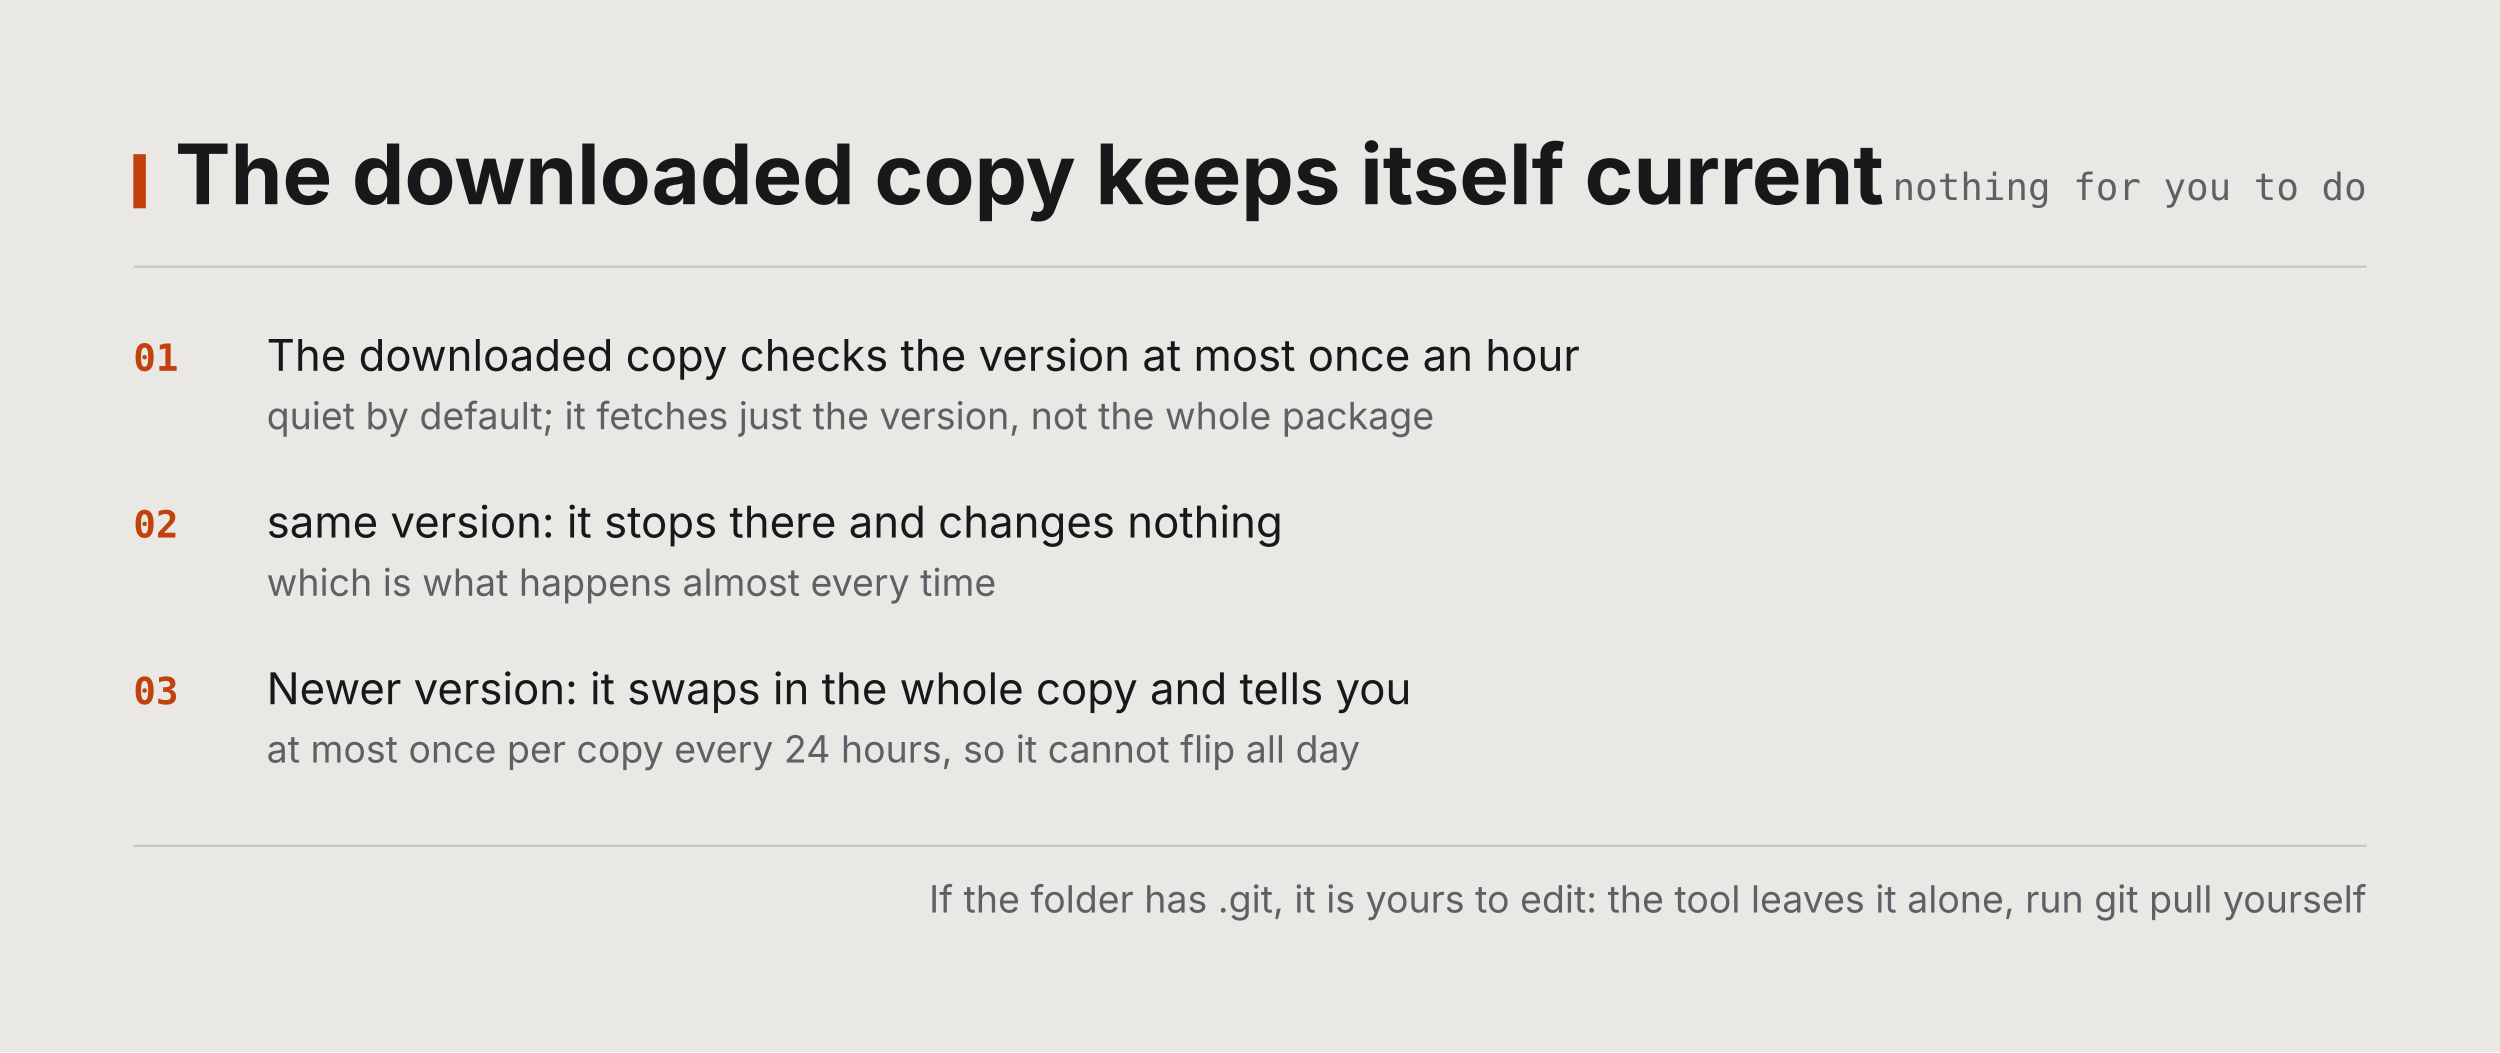
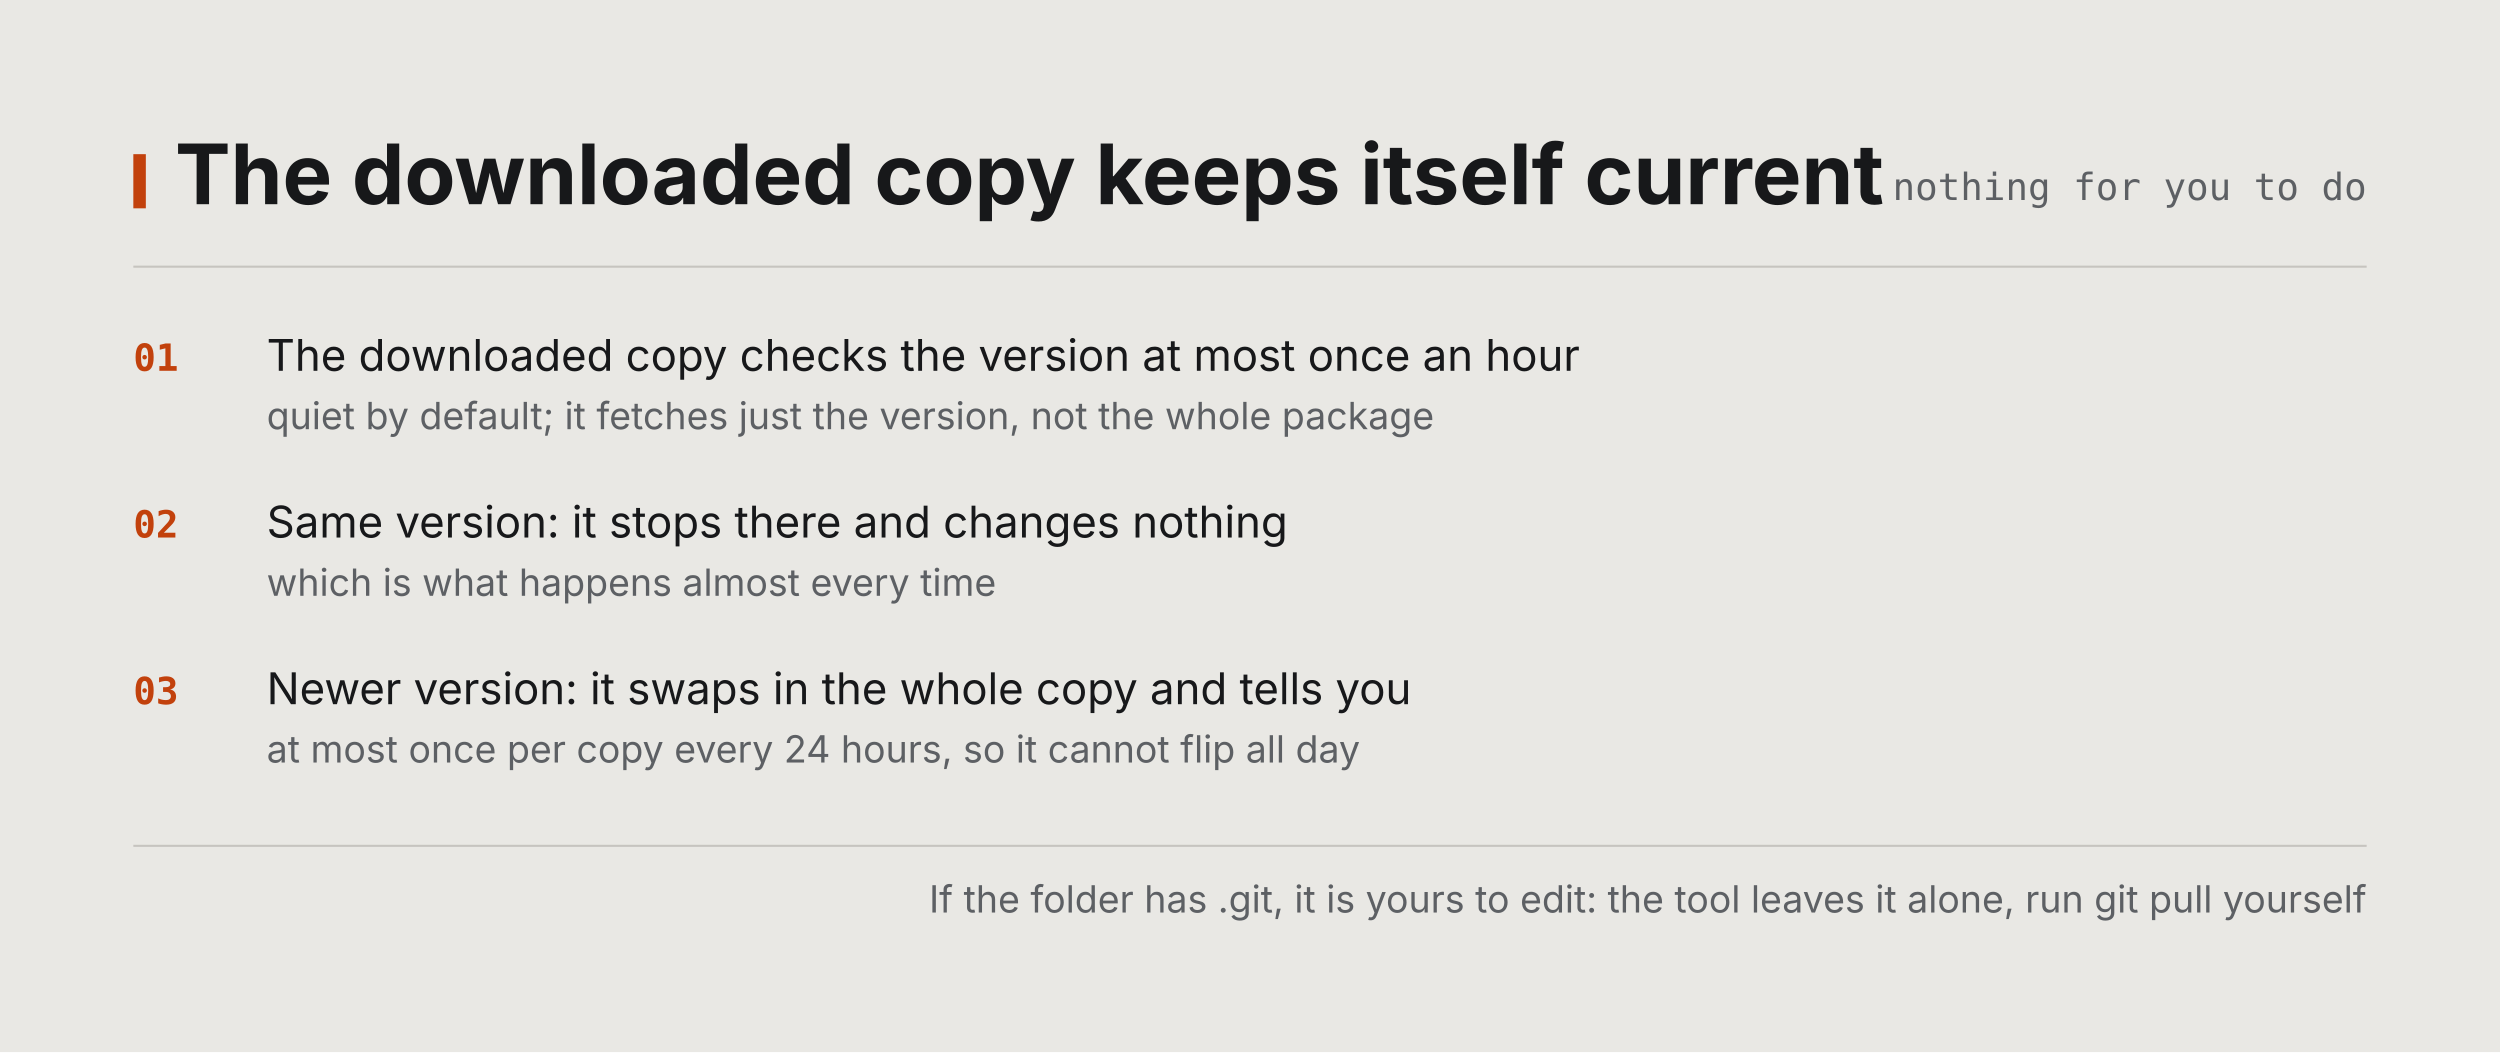
<svg xmlns="http://www.w3.org/2000/svg" width="1200" height="505" viewBox="0 0 1200 505" role="img" aria-labelledby="pfUpdateTitle pfUpdateDesc">
  <rect width="1200" height="505" fill="#E9E8E4" />
  <g id="head" font-family="-apple-system, BlinkMacSystemFont, 'Segoe UI', 'PingFang SC', sans-serif">
    <rect x="64" y="74" width="6" height="26" fill="#C2410C" />
    <text x="84" y="98" font-size="40" font-weight="700" fill="#17181A">The downloaded copy keeps itself current</text>
    <text x="1136" y="96" text-anchor="end" font-family="ui-monospace, SFMono-Regular, Menlo, monospace" font-size="18" fill="#5D6064">nothing for you to do</text>
  </g>
  <line x1="64" y1="128" x2="1136" y2="128" stroke="#C6C4BF" stroke-width="1" />
  <g id="how" font-family="-apple-system, BlinkMacSystemFont, 'Segoe UI', 'PingFang SC', sans-serif">
    <text x="64" y="178" font-family="ui-monospace, SFMono-Regular, Menlo, monospace" font-size="18" fill="#C2410C" font-weight="700">01</text>
    <text x="128" y="178" font-size="21" fill="#17181A">The downloaded copy checks the version at most once an hour</text>
    <text x="128" y="206" font-size="18" fill="#5D6064">quiet by default; it fetches just the version, not the whole package</text>
    <text x="64" y="258" font-family="ui-monospace, SFMono-Regular, Menlo, monospace" font-size="18" fill="#C2410C" font-weight="700">02</text>
-     <text x="128" y="258" font-size="21" fill="#17181A">same version: it stops there and changes nothing</text>
+     <text x="128" y="258" font-size="21" fill="#17181A">Same version: it stops there and changes nothing</text>
    <text x="128" y="286" font-size="18" fill="#5D6064">which is what happens almost every time</text>
    <text x="64" y="338" font-family="ui-monospace, SFMono-Regular, Menlo, monospace" font-size="18" fill="#C2410C" font-weight="700">03</text>
    <text x="128" y="338" font-size="21" fill="#17181A">Newer version: it swaps in the whole copy and tells you</text>
    <text x="128" y="366" font-size="18" fill="#5D6064">at most once per copy every 24 hours, so it cannot flip all day</text>
  </g>
  <line x1="64" y1="406" x2="1136" y2="406" stroke="#C6C4BF" stroke-width="1" />
  <text x="1136" y="438" text-anchor="end" font-family="-apple-system, BlinkMacSystemFont, 'Segoe UI', 'PingFang SC', sans-serif" font-size="18" fill="#5D6064">If the folder has .git, it is yours to edit: the tool leaves it alone, run git pull yourself</text>
</svg>
